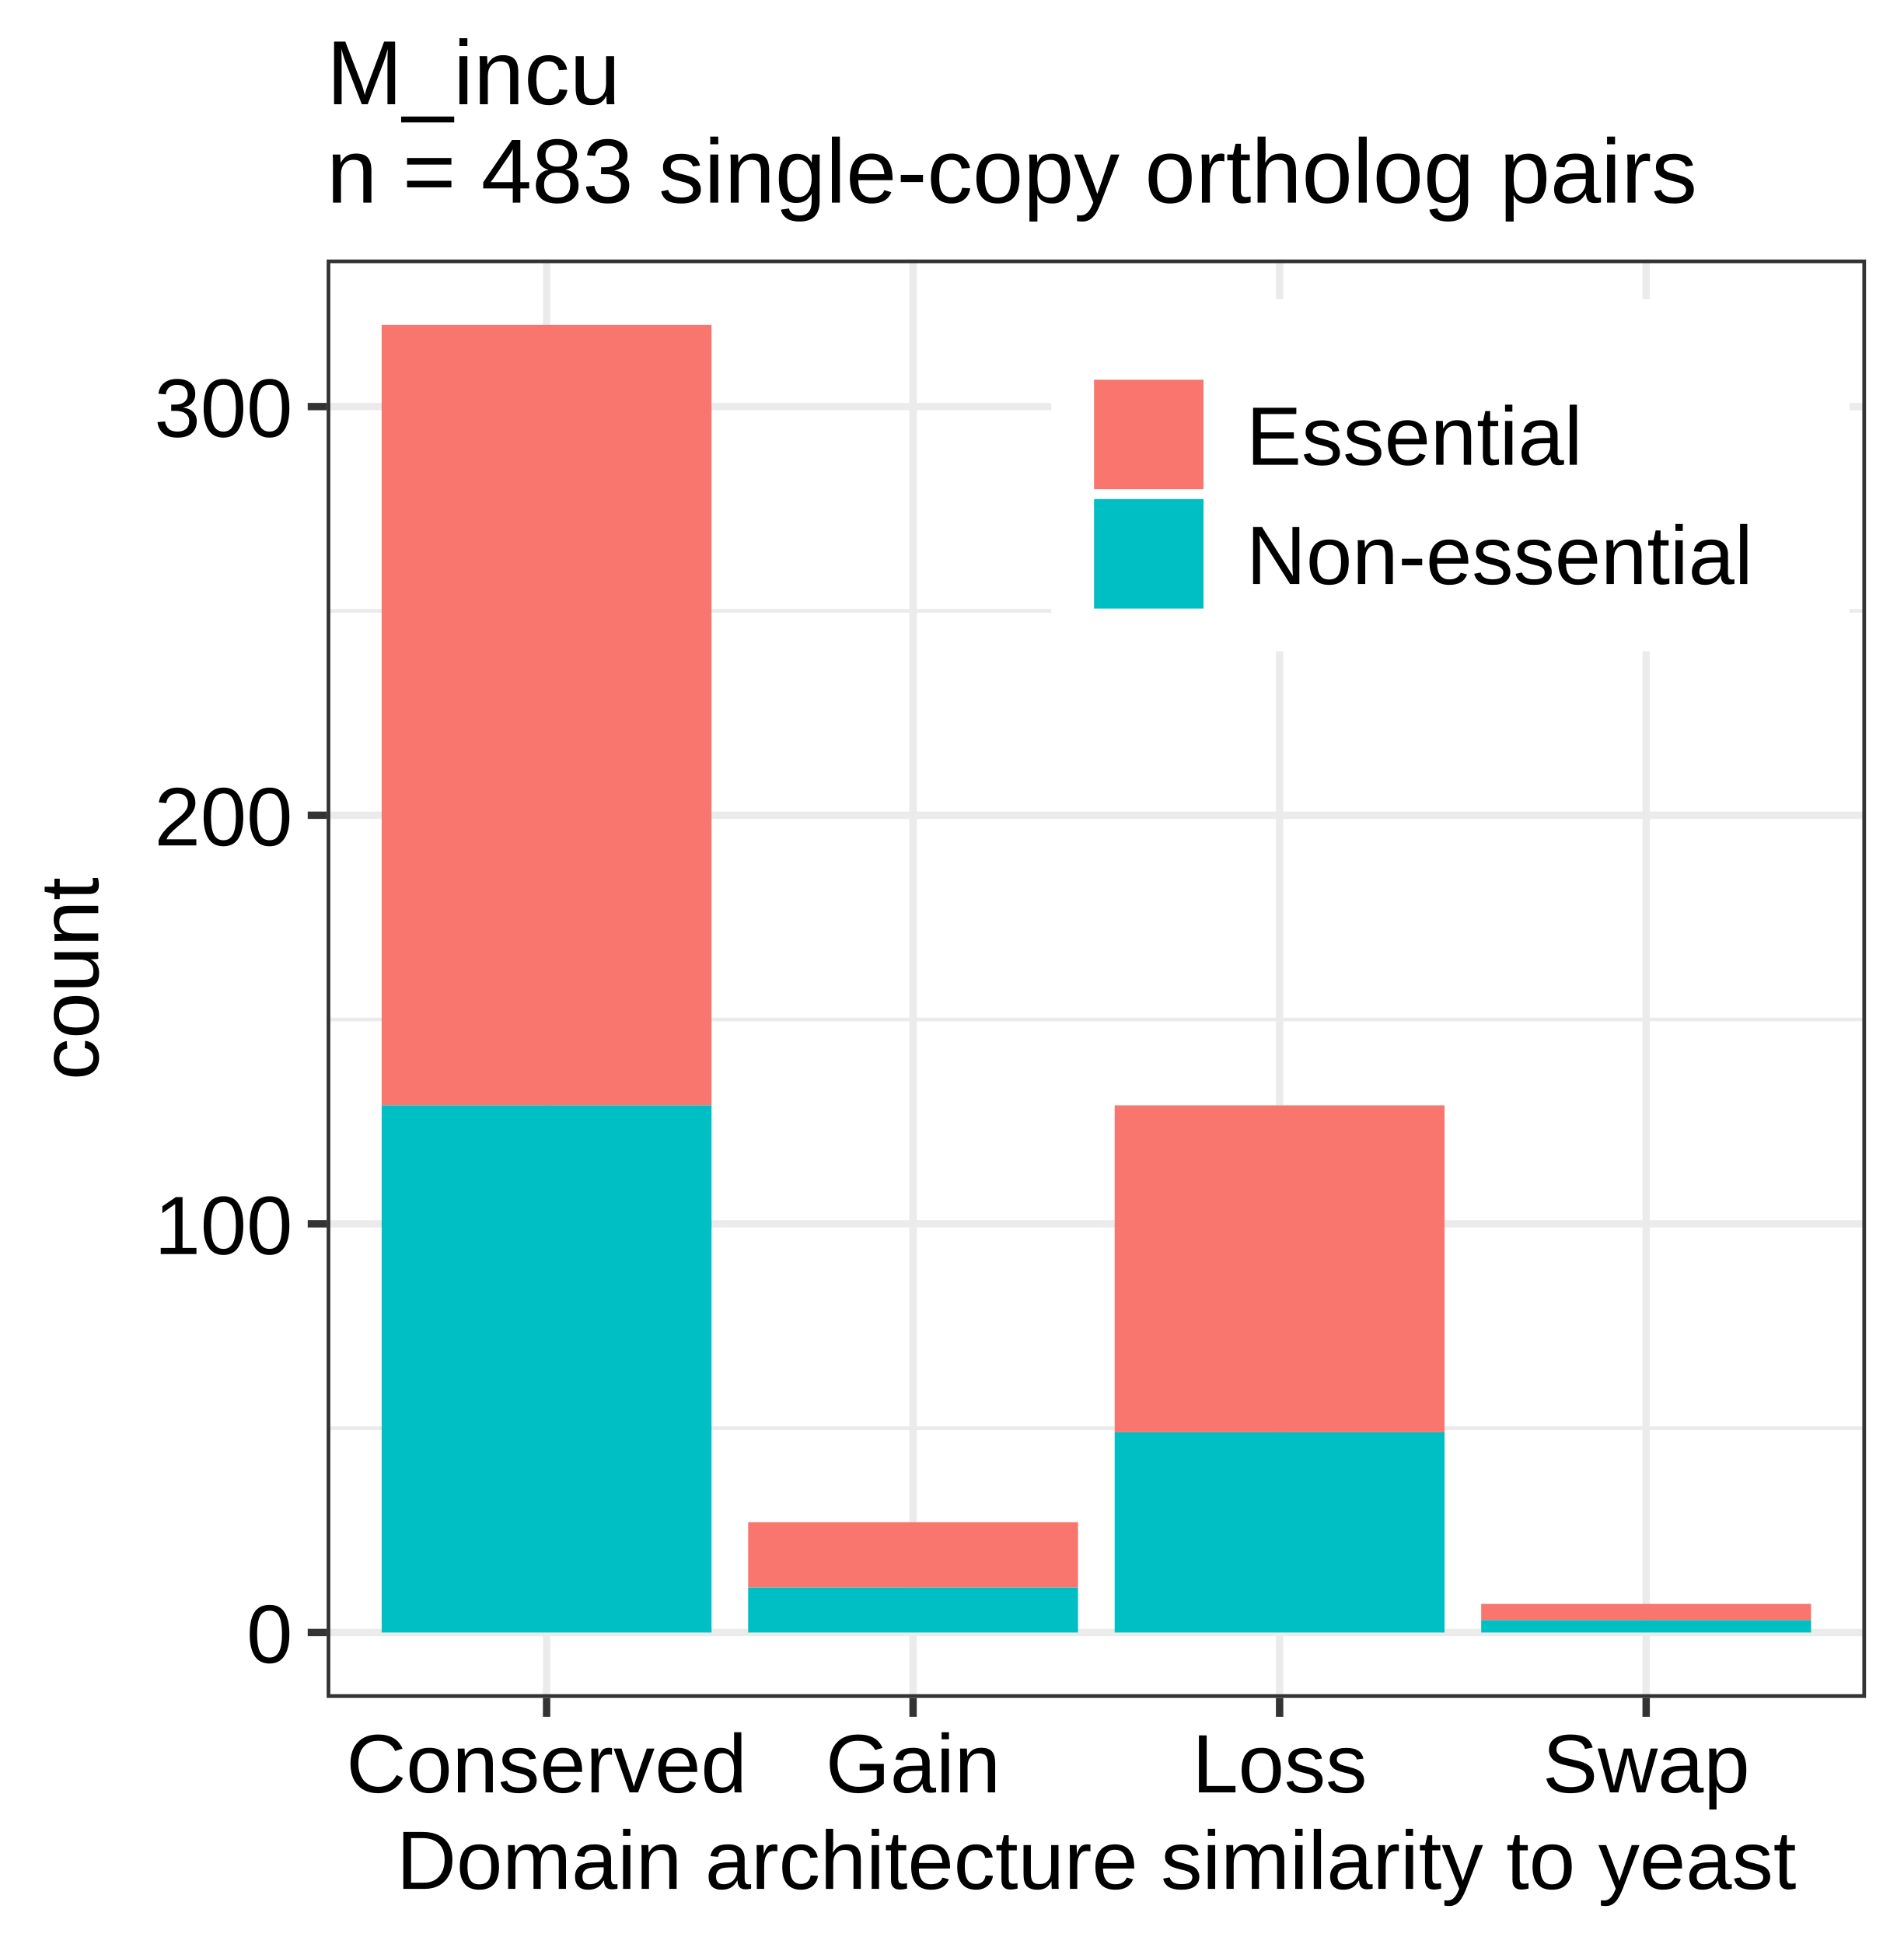
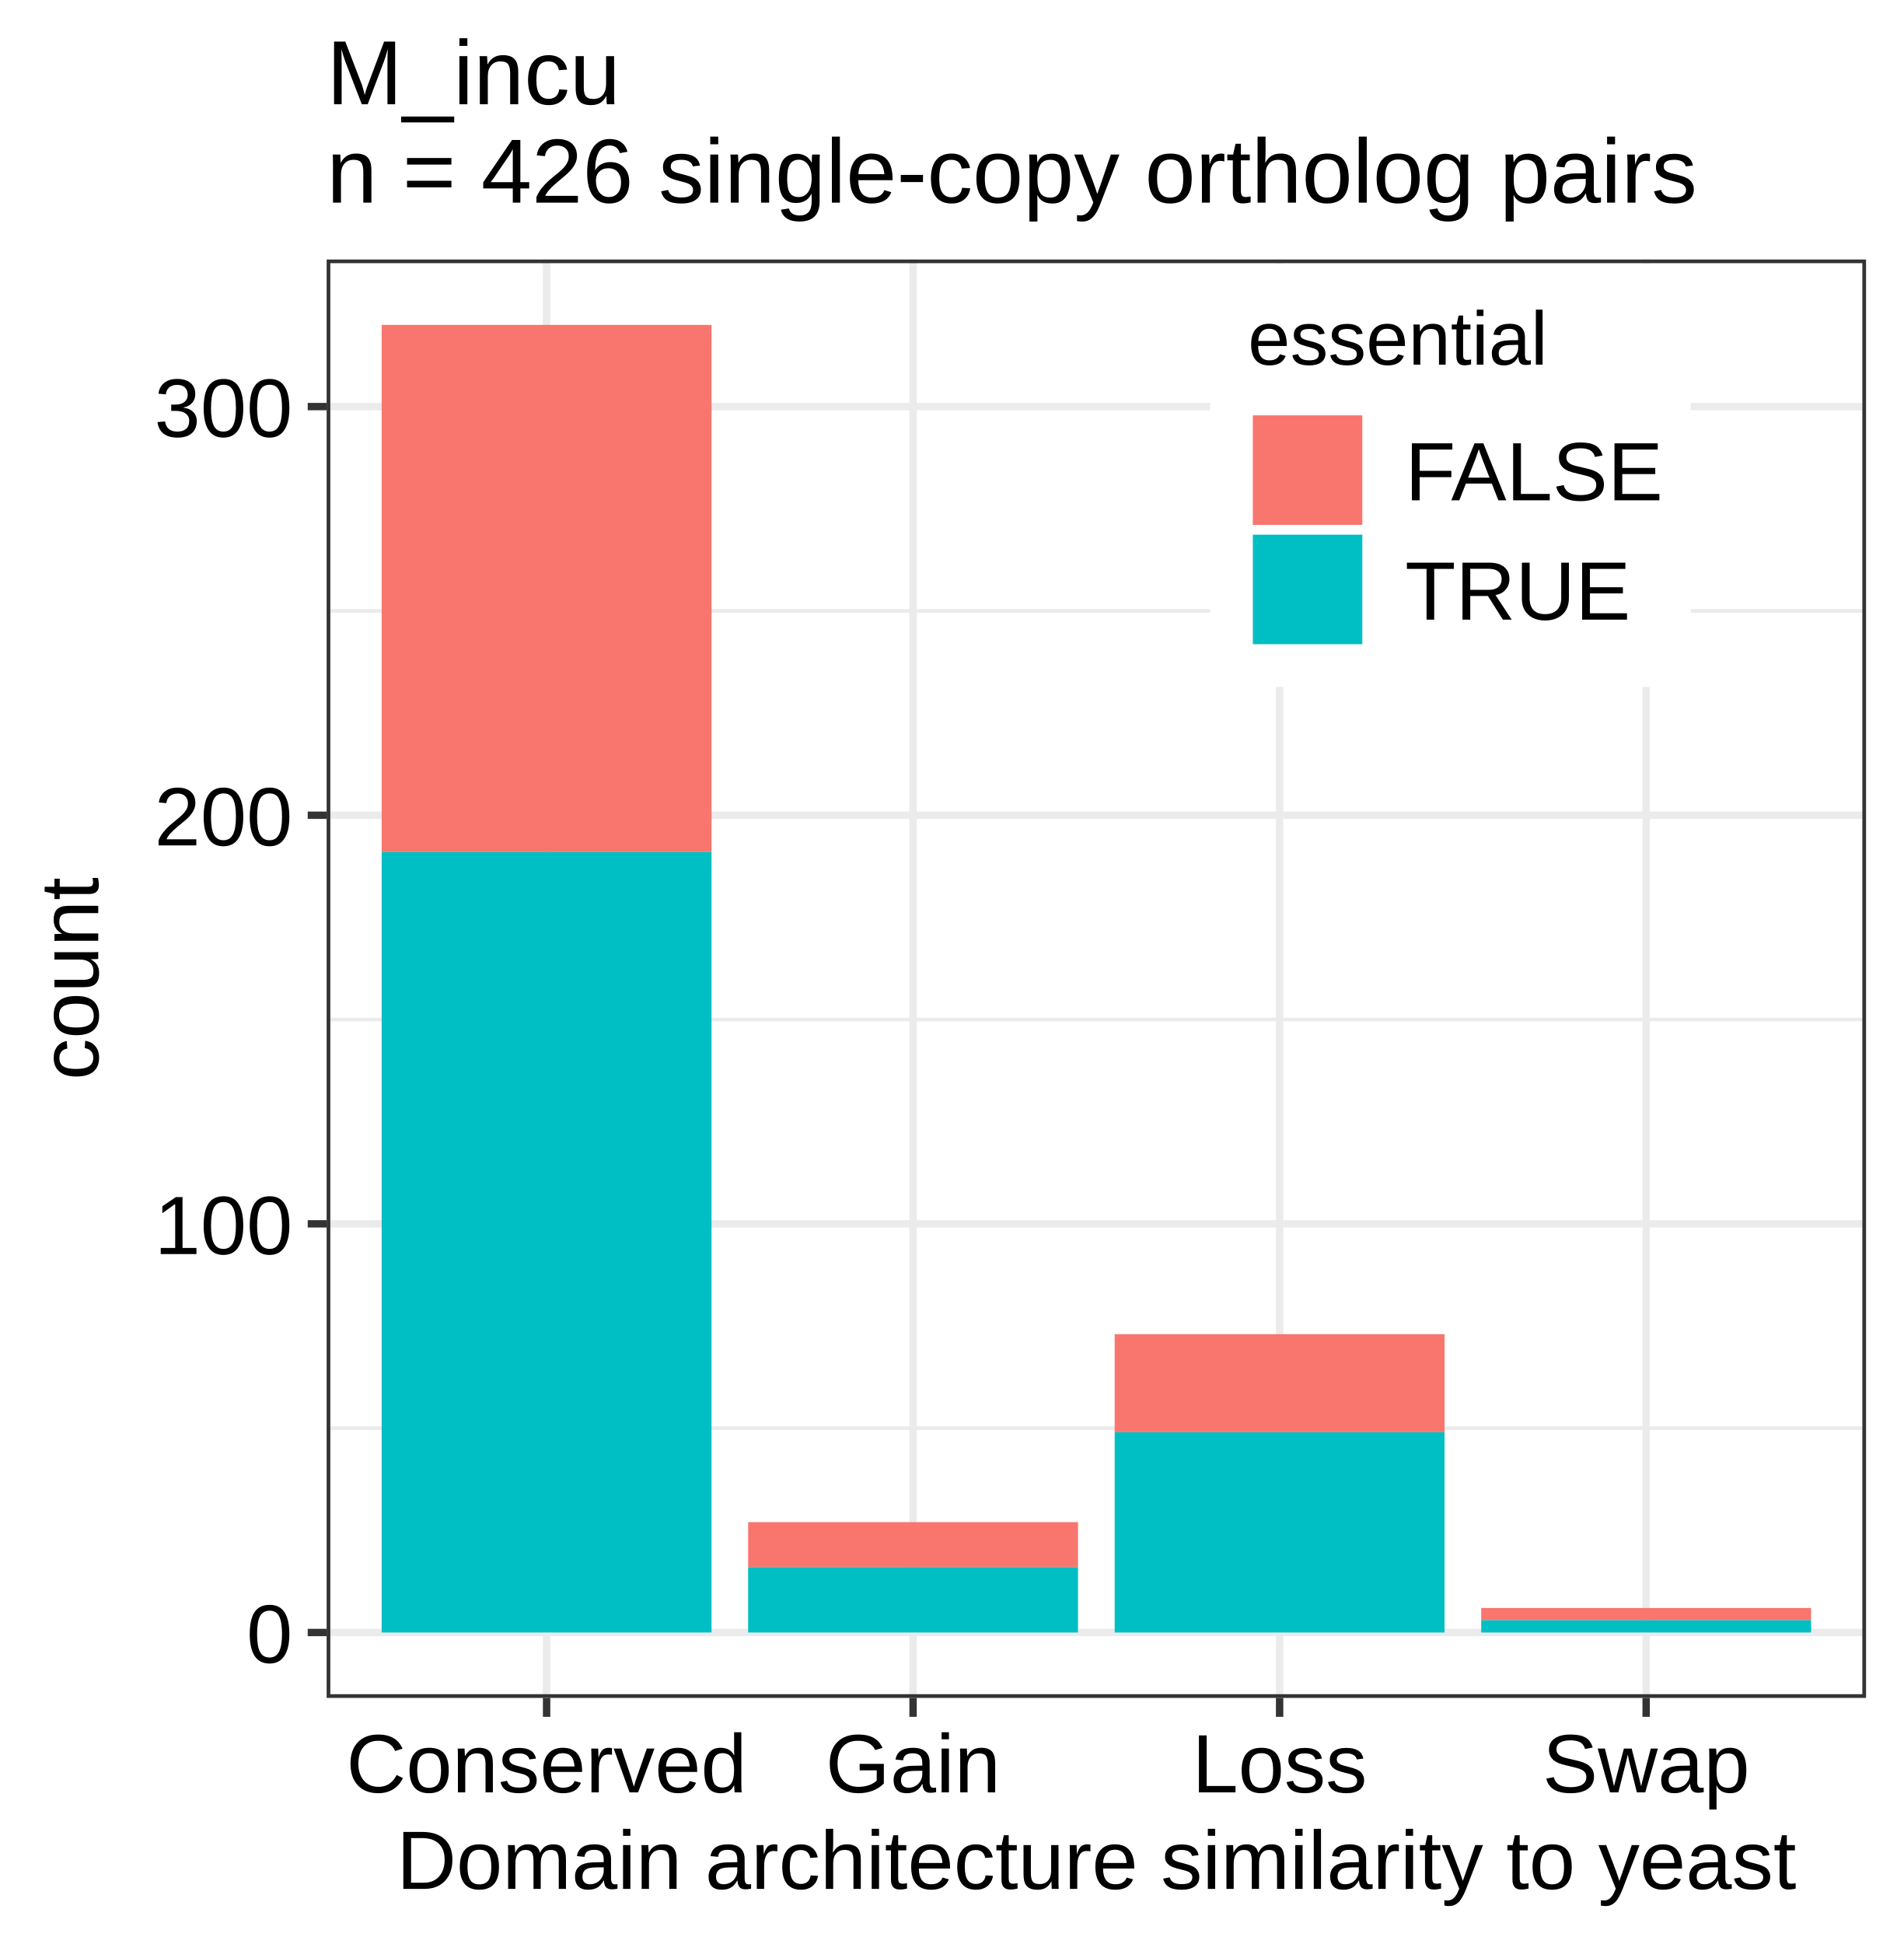
<svg xmlns="http://www.w3.org/2000/svg" class="svglite" width="275.76pt" height="281.52pt" viewBox="0 0 275.76 281.52">
  <defs>
    <style type="text/css">
    .svglite line, .svglite polyline, .svglite polygon, .svglite path, .svglite rect, .svglite circle {
      fill: none;
      stroke: #000000;
      stroke-linecap: round;
      stroke-linejoin: round;
      stroke-miterlimit: 10.00;
    }
    .svglite text {
      white-space: pre;
    }
  </style>
  </defs>
  <rect width="100%" height="100%" style="stroke: none; fill: #FFFFFF;" />
  <defs>
    <clipPath id="cpMC4wMHwyNzUuNzZ8MC4wMHwyODEuNTI=">
      <rect x="0.00" y="0.00" width="275.76" height="281.52" />
    </clipPath>
  </defs>
  <g clip-path="url(#cpMC4wMHwyNzUuNzZ8MC4wMHwyODEuNTI=)">
    <rect x="-0" y="-0" width="275.76" height="281.52" style="stroke-width: 1.07; stroke: #FFFFFF; fill: #FFFFFF;" />
  </g>
  <defs>
    <clipPath id="cpNDcuMzF8MjcwLjI4fDM3LjU4fDI0NS44OA==">
      <rect x="47.31" y="37.58" width="222.97" height="208.30" />
    </clipPath>
  </defs>
  <g clip-path="url(#cpNDcuMzF8MjcwLjI4fDM3LjU4fDI0NS44OA==)">
    <rect x="47.31" y="37.58" width="222.97" height="208.30" style="stroke-width: 1.07; stroke: none; fill: #FFFFFF;" />
    <polyline points="47.31,206.82 270.28,206.82 " style="stroke-width: 0.53; stroke: #EBEBEB; stroke-linecap: butt;" />
    <polyline points="47.31,147.64 270.28,147.64 " style="stroke-width: 0.53; stroke: #EBEBEB; stroke-linecap: butt;" />
    <polyline points="47.31,88.47 270.28,88.47 " style="stroke-width: 0.53; stroke: #EBEBEB; stroke-linecap: butt;" />
    <polyline points="47.31,236.41 270.28,236.41 " style="stroke-width: 1.07; stroke: #EBEBEB; stroke-linecap: butt;" />
    <polyline points="47.31,177.23 270.28,177.23 " style="stroke-width: 1.07; stroke: #EBEBEB; stroke-linecap: butt;" />
    <polyline points="47.31,118.06 270.28,118.06 " style="stroke-width: 1.07; stroke: #EBEBEB; stroke-linecap: butt;" />
    <polyline points="47.31,58.88 270.28,58.88 " style="stroke-width: 1.07; stroke: #EBEBEB; stroke-linecap: butt;" />
    <polyline points="79.17,245.88 79.17,37.58 " style="stroke-width: 1.07; stroke: #EBEBEB; stroke-linecap: butt;" />
    <polyline points="132.25,245.88 132.25,37.58 " style="stroke-width: 1.07; stroke: #EBEBEB; stroke-linecap: butt;" />
    <polyline points="185.34,245.88 185.34,37.58 " style="stroke-width: 1.07; stroke: #EBEBEB; stroke-linecap: butt;" />
    <polyline points="238.43,245.88 238.43,37.58 " style="stroke-width: 1.07; stroke: #EBEBEB; stroke-linecap: butt;" />
-     <rect x="55.28" y="47.05" width="47.78" height="113.03" style="stroke-width: 1.07; stroke: none; stroke-linecap: square; stroke-linejoin: miter; fill: #F8766D;" />
-     <rect x="55.28" y="160.07" width="47.78" height="76.34" style="stroke-width: 1.07; stroke: none; stroke-linecap: square; stroke-linejoin: miter; fill: #00BFC4;" />
-     <rect x="108.36" y="220.43" width="47.78" height="9.47" style="stroke-width: 1.07; stroke: none; stroke-linecap: square; stroke-linejoin: miter; fill: #F8766D;" />
-     <rect x="108.36" y="229.90" width="47.78" height="6.51" style="stroke-width: 1.07; stroke: none; stroke-linecap: square; stroke-linejoin: miter; fill: #00BFC4;" />
-     <rect x="161.45" y="160.07" width="47.78" height="47.34" style="stroke-width: 1.07; stroke: none; stroke-linecap: square; stroke-linejoin: miter; fill: #F8766D;" />
+     <rect x="55.28" y="47.05" width="47.78" height="76.34" style="stroke-width: 1.07; stroke: none; stroke-linecap: square; stroke-linejoin: miter; fill: #F8766D;" />
+     <rect x="55.28" y="123.38" width="47.78" height="113.03" style="stroke-width: 1.07; stroke: none; stroke-linecap: square; stroke-linejoin: miter; fill: #00BFC4;" />
+     <rect x="108.36" y="220.43" width="47.78" height="6.51" style="stroke-width: 1.07; stroke: none; stroke-linecap: square; stroke-linejoin: miter; fill: #F8766D;" />
+     <rect x="108.36" y="226.94" width="47.78" height="9.47" style="stroke-width: 1.07; stroke: none; stroke-linecap: square; stroke-linejoin: miter; fill: #00BFC4;" />
+     <rect x="161.45" y="193.21" width="47.78" height="14.20" style="stroke-width: 1.07; stroke: none; stroke-linecap: square; stroke-linejoin: miter; fill: #F8766D;" />
    <rect x="161.45" y="207.41" width="47.78" height="29.00" style="stroke-width: 1.07; stroke: none; stroke-linecap: square; stroke-linejoin: miter; fill: #00BFC4;" />
-     <rect x="214.54" y="232.27" width="47.78" height="2.37" style="stroke-width: 1.07; stroke: none; stroke-linecap: square; stroke-linejoin: miter; fill: #F8766D;" />
+     <rect x="214.54" y="232.86" width="47.78" height="1.78" style="stroke-width: 1.07; stroke: none; stroke-linecap: square; stroke-linejoin: miter; fill: #F8766D;" />
    <rect x="214.54" y="234.63" width="47.78" height="1.78" style="stroke-width: 1.07; stroke: none; stroke-linecap: square; stroke-linejoin: miter; fill: #00BFC4;" />
    <rect x="47.31" y="37.58" width="222.97" height="208.30" style="stroke-width: 1.07; stroke: #333333;" />
  </g>
  <g clip-path="url(#cpMC4wMHwyNzUuNzZ8MC4wMHwyODEuNTI=)">
    <text x="42.38" y="240.78" text-anchor="end" style="font-size: 12.00px; font-family: &quot;Arimo&quot;;" textLength="7.64px" lengthAdjust="spacingAndGlyphs">0</text>
    <text x="42.38" y="181.61" text-anchor="end" style="font-size: 12.00px; font-family: &quot;Arimo&quot;;" textLength="22.92px" lengthAdjust="spacingAndGlyphs">100</text>
    <text x="42.38" y="122.43" text-anchor="end" style="font-size: 12.00px; font-family: &quot;Arimo&quot;;" textLength="22.92px" lengthAdjust="spacingAndGlyphs">200</text>
    <text x="42.38" y="63.25" text-anchor="end" style="font-size: 12.00px; font-family: &quot;Arimo&quot;;" textLength="22.92px" lengthAdjust="spacingAndGlyphs">300</text>
    <polyline points="44.57,236.41 47.31,236.41 " style="stroke-width: 1.07; stroke: #333333; stroke-linecap: butt;" />
    <polyline points="44.57,177.23 47.31,177.23 " style="stroke-width: 1.07; stroke: #333333; stroke-linecap: butt;" />
    <polyline points="44.57,118.06 47.31,118.06 " style="stroke-width: 1.07; stroke: #333333; stroke-linecap: butt;" />
    <polyline points="44.57,58.88 47.31,58.88 " style="stroke-width: 1.07; stroke: #333333; stroke-linecap: butt;" />
    <polyline points="79.17,248.62 79.17,245.88 " style="stroke-width: 1.07; stroke: #333333; stroke-linecap: butt;" />
    <polyline points="132.25,248.62 132.25,245.88 " style="stroke-width: 1.07; stroke: #333333; stroke-linecap: butt;" />
    <polyline points="185.34,248.62 185.34,245.88 " style="stroke-width: 1.07; stroke: #333333; stroke-linecap: butt;" />
    <polyline points="238.43,248.62 238.43,245.88 " style="stroke-width: 1.07; stroke: #333333; stroke-linecap: butt;" />
    <text x="79.17" y="259.56" text-anchor="middle" style="font-size: 12.00px; font-family: &quot;Arimo&quot;;" textLength="64.02px" lengthAdjust="spacingAndGlyphs">Conserved</text>
    <text x="132.25" y="259.56" text-anchor="middle" style="font-size: 12.00px; font-family: &quot;Arimo&quot;;" textLength="27.60px" lengthAdjust="spacingAndGlyphs">Gain</text>
    <text x="185.34" y="259.56" text-anchor="middle" style="font-size: 12.00px; font-family: &quot;Arimo&quot;;" textLength="26.34px" lengthAdjust="spacingAndGlyphs">Loss</text>
    <text x="238.43" y="259.56" text-anchor="middle" style="font-size: 12.00px; font-family: &quot;Arimo&quot;;" textLength="32.41px" lengthAdjust="spacingAndGlyphs">Swap</text>
    <text x="158.80" y="273.54" text-anchor="middle" style="font-size: 12.00px; font-family: &quot;Arimo&quot;;" textLength="234.75px" lengthAdjust="spacingAndGlyphs">Domain architecture similarity to yeast</text>
    <text transform="translate(14.23,141.73) rotate(-90)" text-anchor="middle" style="font-size: 12.00px; font-family: &quot;Arimo&quot;;" textLength="33.88px" lengthAdjust="spacingAndGlyphs">count</text>
-     <rect x="152.27" y="43.32" width="115.62" height="51.00" style="stroke-width: 1.07; stroke: none; fill: #FFFFFF;" />
-     <rect x="157.75" y="54.28" width="17.28" height="17.28" style="stroke-width: 1.07; stroke: none; fill: #FFFFFF;" />
-     <rect x="158.46" y="54.99" width="15.86" height="15.86" style="stroke-width: 1.07; stroke: none; stroke-linecap: square; stroke-linejoin: miter; fill: #F8766D;" />
-     <rect x="157.75" y="71.56" width="17.28" height="17.28" style="stroke-width: 1.07; stroke: none; fill: #FFFFFF;" />
-     <rect x="158.46" y="72.27" width="15.86" height="15.86" style="stroke-width: 1.07; stroke: none; stroke-linecap: square; stroke-linejoin: miter; fill: #00BFC4;" />
-     <text x="180.51" y="67.30" style="font-size: 12.00px; font-family: &quot;Arimo&quot;;" textLength="53.83px" lengthAdjust="spacingAndGlyphs">Essential</text>
-     <text x="180.51" y="84.58" style="font-size: 12.00px; font-family: &quot;Arimo&quot;;" textLength="81.90px" lengthAdjust="spacingAndGlyphs">Non-essential</text>
+     <rect x="175.27" y="38.17" width="69.62" height="61.31" style="stroke-width: 1.07; stroke: none; fill: #FFFFFF;" />
+     <text x="180.75" y="52.81" style="font-size: 11.00px; font-family: &quot;Arimo&quot;;" textLength="49.14px" lengthAdjust="spacingAndGlyphs">essential</text>
+     <rect x="180.75" y="59.44" width="17.28" height="17.28" style="stroke-width: 1.07; stroke: none; fill: #FFFFFF;" />
+     <rect x="181.46" y="60.15" width="15.86" height="15.86" style="stroke-width: 1.07; stroke: none; stroke-linecap: square; stroke-linejoin: miter; fill: #F8766D;" />
+     <rect x="180.75" y="76.72" width="17.28" height="17.28" style="stroke-width: 1.07; stroke: none; fill: #FFFFFF;" />
+     <rect x="181.46" y="77.43" width="15.86" height="15.86" style="stroke-width: 1.07; stroke: none; stroke-linecap: square; stroke-linejoin: miter; fill: #00BFC4;" />
+     <text x="203.51" y="72.45" style="font-size: 12.00px; font-family: &quot;Arimo&quot;;" textLength="35.90px" lengthAdjust="spacingAndGlyphs">FALSE</text>
+     <text x="203.51" y="89.73" style="font-size: 12.00px; font-family: &quot;Arimo&quot;;" textLength="32.03px" lengthAdjust="spacingAndGlyphs">TRUE</text>
    <text x="47.31" y="15.10" style="font-size: 13.20px; font-family: &quot;Arimo&quot;;" textLength="45.61px" lengthAdjust="spacingAndGlyphs">M_incu</text>
-     <text x="47.31" y="29.35" style="font-size: 13.20px; font-family: &quot;Arimo&quot;;" textLength="228.47px" lengthAdjust="spacingAndGlyphs">n = 483 single-copy ortholog pairs</text>
+     <text x="47.31" y="29.35" style="font-size: 13.20px; font-family: &quot;Arimo&quot;;" textLength="228.47px" lengthAdjust="spacingAndGlyphs">n = 426 single-copy ortholog pairs</text>
  </g>
</svg>
